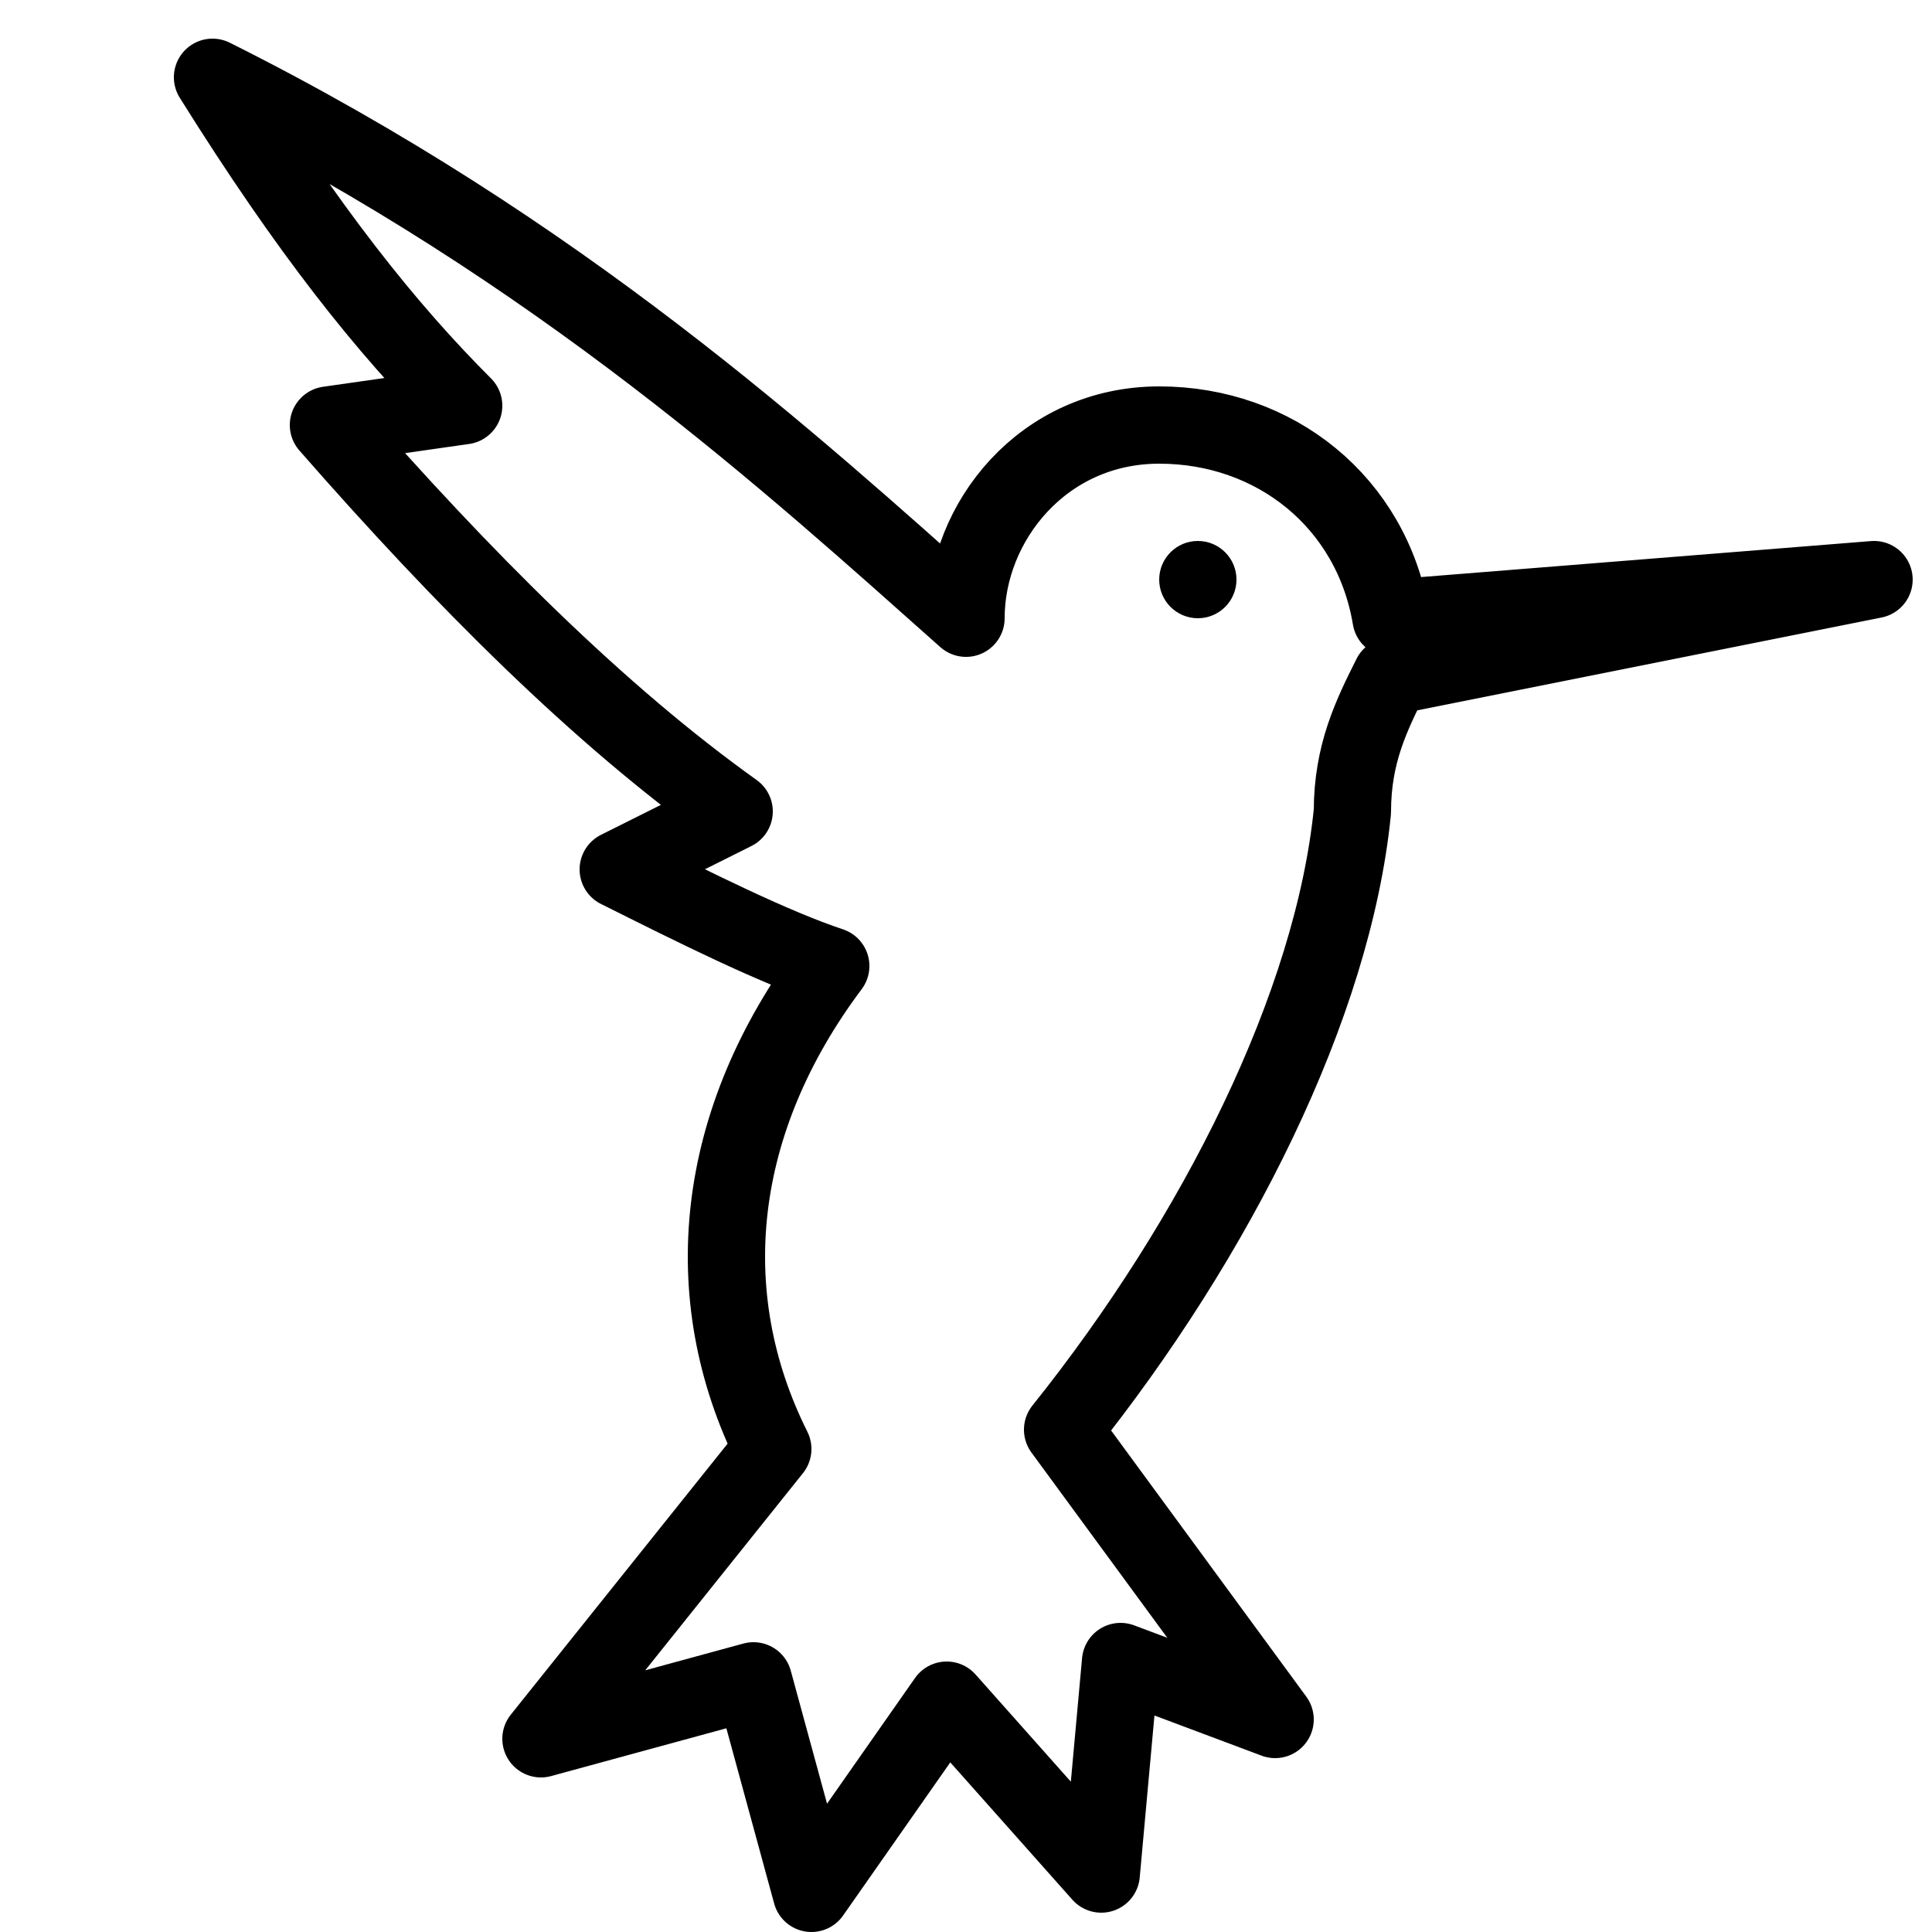
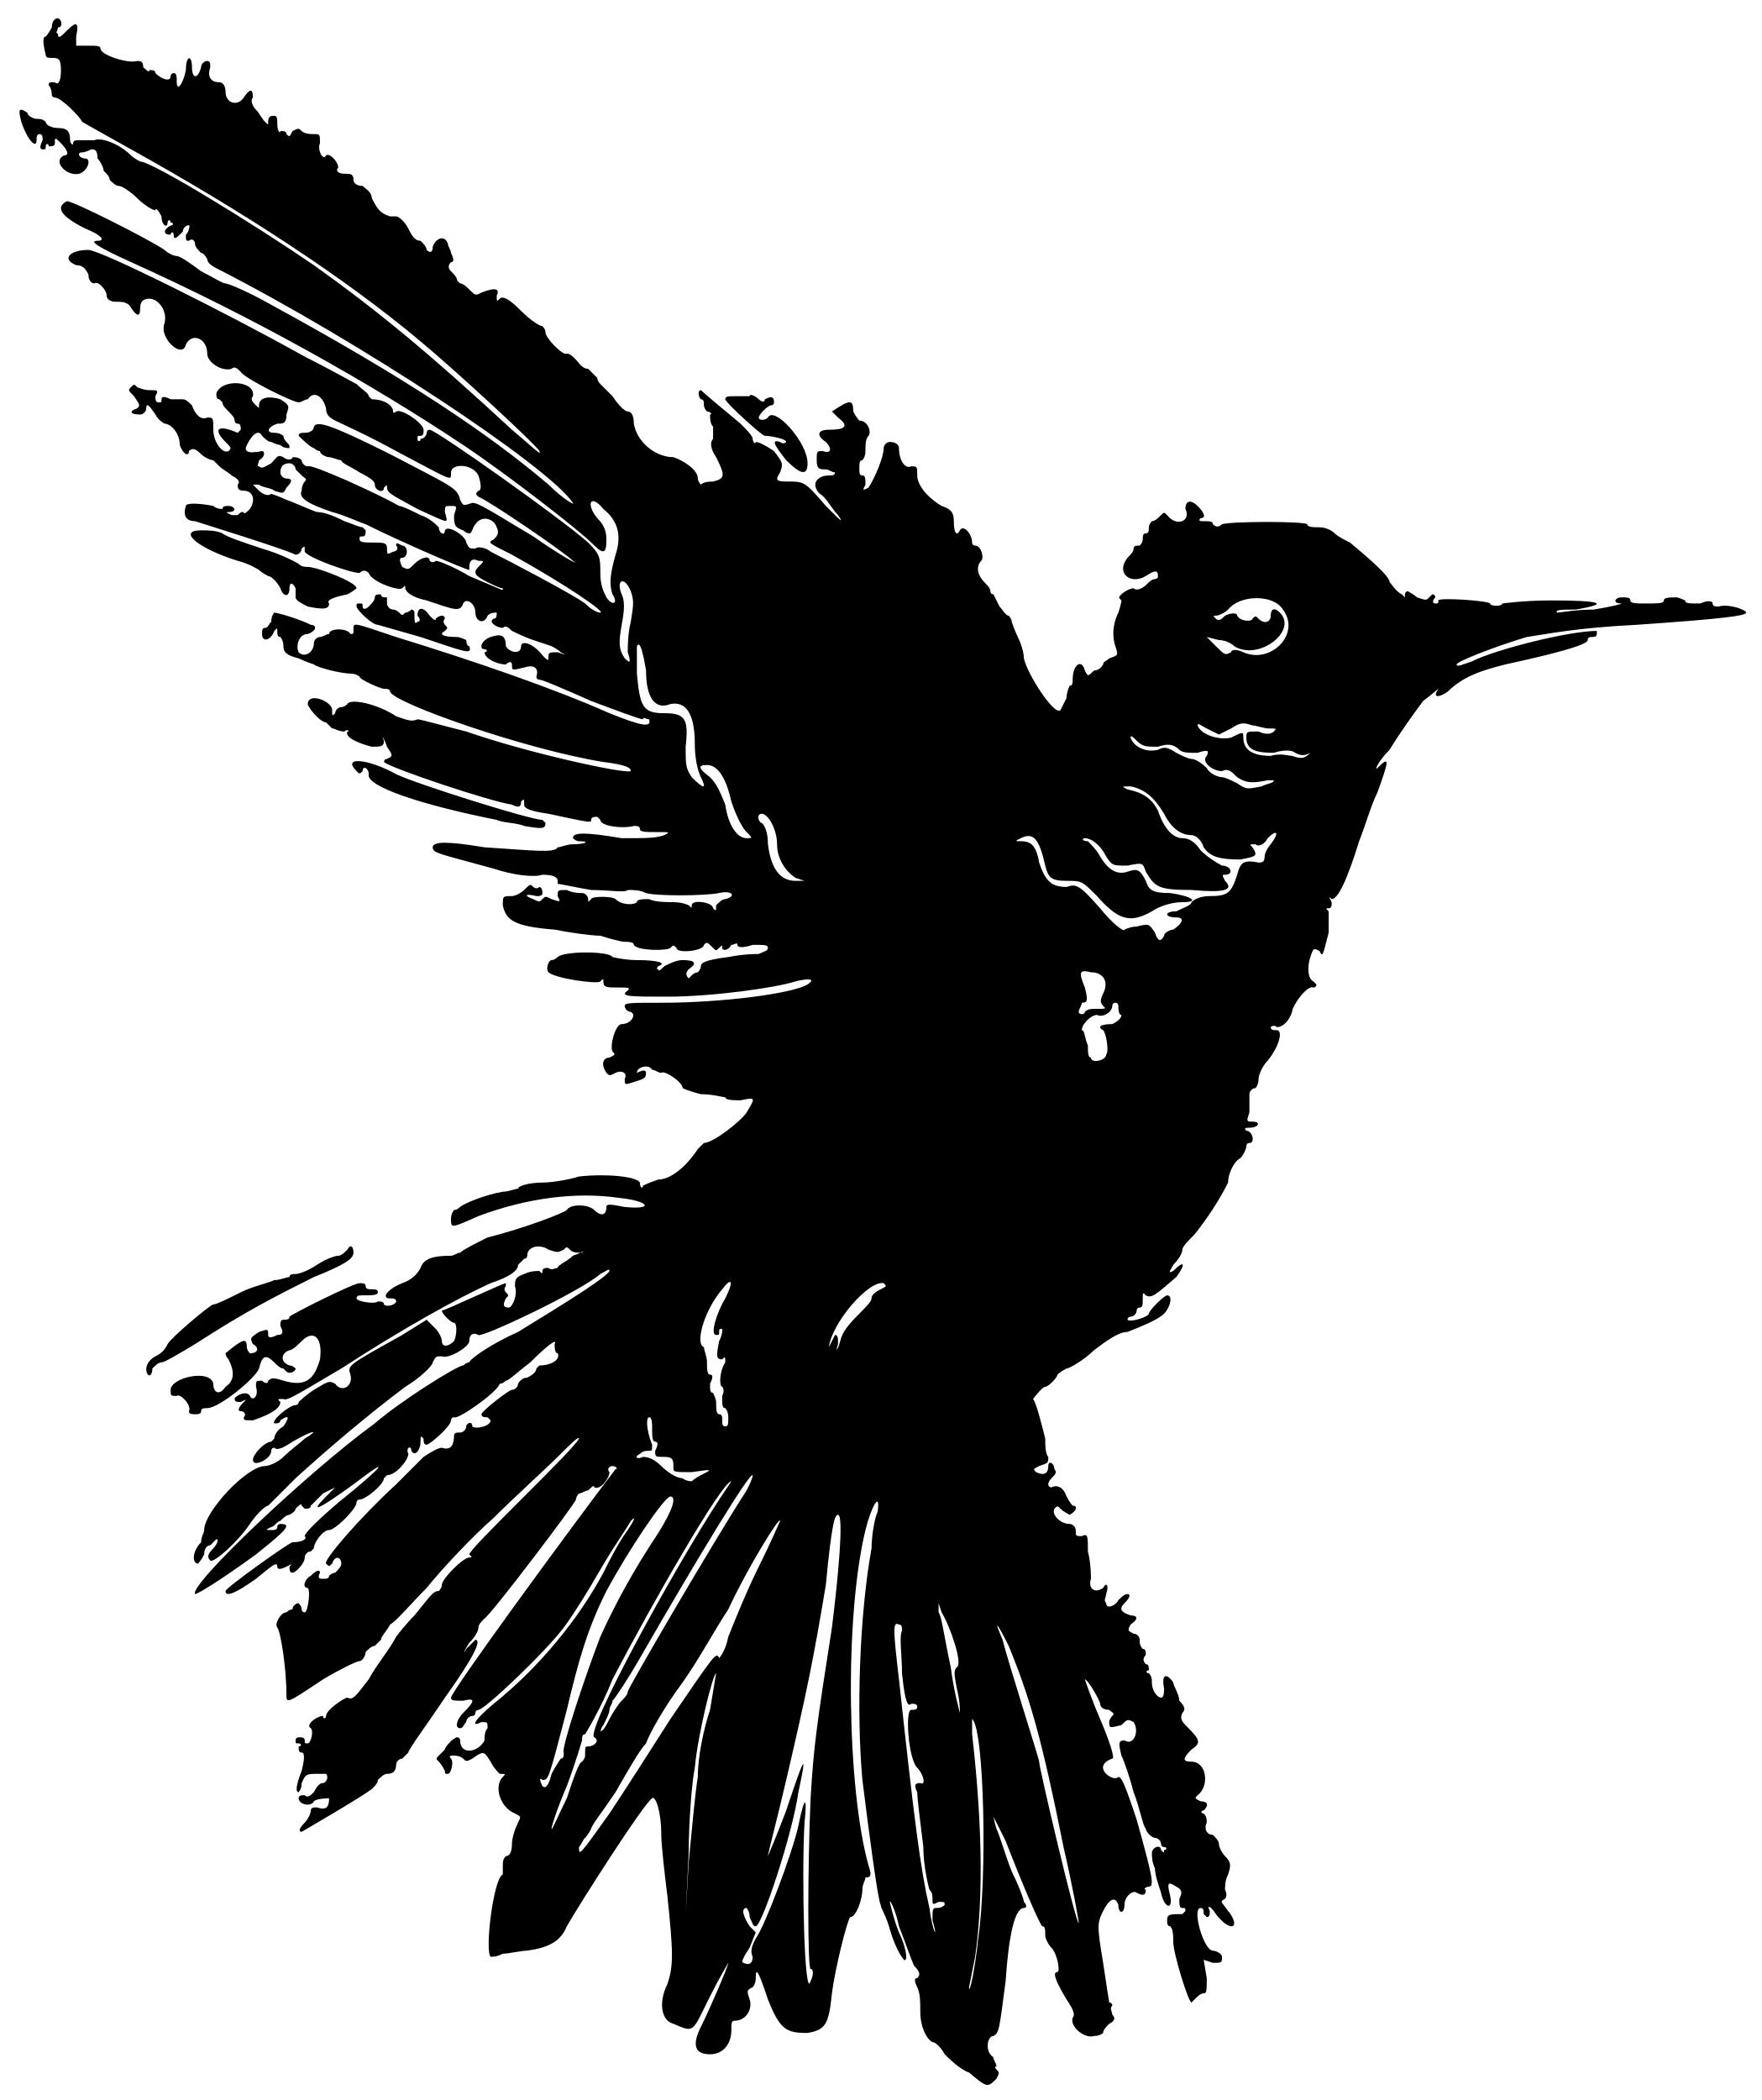
- <svg xmlns="http://www.w3.org/2000/svg" viewBox="0 0 100 100" role="img" aria-label="Colibri Tierradentro">
-   <path d="M97 30 L72 32 C71 26 66 22 60 22 C54 22 50 27 50 32 C41 24 29 13 11 4 C16 12 20 17 24 21 L17 22 C24 30 31 37 38 42 L32 45 C36 47 40 49 43 50 C37 58 36 67 40 75 L28 90 L39 87 L42 98 L49 88 L57 97 L58 86 L66 89 L55 74 C63 64 69 52 70 42 C70 39 71 37 72 35 Z" fill="none" stroke="currentColor" stroke-width="4" stroke-linecap="round" stroke-linejoin="round" />
-   <circle cx="62" cy="30" r="2" fill="currentColor" />
+ <svg xmlns="http://www.w3.org/2000/svg" viewBox="0 0 578 689" role="img" aria-label="Colibri Tierradentro">
+   <path fill="currentColor" fill-rule="evenodd" d="M318 680C315 679 311 675 310 674C309 672 307 670 306 670C304 669 302 665 302 660C302 657 302 654 301 652C300 650 300 649 301 649C302 648 302 647 300 645C299 643 297 637 295 632C294 627 292 623 292 624C292 624 293 629 295 634C297 638 298 643 297 643C297 644 294 640 292 633C291 629 289 626 289 625C288 623 285 600 283 584C281 562 282 530 286 508C286 504 287 498 288 496C289 489 286 494 284 502C277 531 278 587 285 612C286 615 286 616 284 616C284 617 283 618 283 620C283 623 281 629 279 629C278 630 274 646 273 654C272 664 271 666 265 667C258 667 256 666 252 656C249 647 248 645 248 649C248 651 247 652 247 652C245 653 245 653 246 656C247 659 245 663 241 663C240 663 240 664 240 666C240 671 237 674 233 674C228 674 227 671 230 665C233 659 239 645 239 644C239 644 236 649 233 655C227 667 228 667 221 664C217 663 216 657 219 651C221 645 221 641 219 622C218 614 217 605 217 602C217 594 215 589 214 590C211 592 190 625 186 632C184 637 180 639 173 640C171 640 167 641 165 641C163 642 162 642 161 642C159 640 162 616 165 615C165 615 165 614 165 612C165 611 165 610 166 609C167 609 168 608 168 605C168 603 169 600 170 598C171 596 171 596 169 595C164 593 162 586 165 583C166 582 166 582 164 582C163 581 162 580 161 578C159 575 159 574 155 577C153 578 153 578 152 577C152 577 151 576 149 576C148 576 147 576 148 577C149 578 148 582 147 582C146 582 146 582 146 581C146 581 145 579 144 578C143 577 143 577 144 576C145 575 146 574 146 574C146 573 149 570 150 570C151 570 151 571 151 571C151 576 157 575 159 571C159 570 159 568 160 567C160 565 160 565 158 565C154 567 156 564 162 559C177 547 190 531 198 516C200 512 203 506 206 502C208 499 209 497 207 499C206 501 201 508 197 515C193 522 188 530 185 534C179 542 159 561 157 561C157 561 156 561 156 562C156 563 155 563 155 563C154 563 153 564 153 565C152 566 152 567 151 567C149 567 150 564 152 562C156 558 156 557 152 558C149 558 148 558 148 557C148 555 186 503 202 482C203 482 202 481 201 481C200 481 199 482 200 483C200 485 197 489 195 488C195 487 194 488 193 489C192 489 191 490 190 490C190 490 189 491 189 492C189 493 161 530 159 531C158 532 157 533 157 534C157 535 156 537 154 539C152 542 152 543 153 541C155 539 156 538 156 538C158 538 156 543 146 557C140 566 134 574 134 575C133 576 132 577 132 577C131 577 130 578 130 579C130 581 129 582 127 582C126 582 125 583 124 584C124 585 123 586 122 587C118 590 99 601 99 601C98 601 98 600 100 598C101 597 102 595 102 594C102 593 103 593 104 593C107 594 108 593 108 590C108 590 104 590 103 591C102 593 98 592 98 590C98 589 99 589 100 589C101 590 102 589 103 588C104 586 105 585 106 585C107 585 108 583 107 582C107 582 105 582 103 582C100 582 100 583 99 585C99 587 98 588 98 588C97 588 97 586 99 581C100 577 100 575 99 575C98 575 98 574 98 573C99 573 99 572 98 572C97 572 97 572 97 571C97 570 98 570 98 570C99 570 100 570 100 571C100 572 100 572 101 572C102 572 103 568 102 567C100 566 104 563 106 563C106 564 107 564 107 563C107 561 113 557 114 557C116 558 117 556 121 551C123 547 128 541 130 537C133 533 136 530 136 530C141 524 142 522 144 522C144 522 145 521 145 520C145 518 152 511 154 511C155 511 155 511 154 510C154 509 162 501 171 492C181 482 189 474 190 472C190 471 187 474 183 478C179 482 169 491 162 498C154 505 144 516 140 521C135 526 130 532 128 533C127 535 125 537 125 538C124 539 123 540 123 540C122 540 121 541 120 542C120 543 119 545 118 545C117 545 111 548 106 551C94 559 94 559 94 556C94 547 92 535 91 534C90 533 92 529 94 529C94 529 95 528 96 528C96 527 97 526 98 526C98 526 99 527 99 528C99 528 99 529 100 529C101 529 102 522 101 521C99 521 100 518 102 517C104 515 105 515 105 516C104 518 105 518 106 518C107 518 108 518 108 517C108 517 109 516 110 516C111 515 112 514 112 513C112 511 110 510 109 513C108 514 108 514 107 513C106 512 118 498 130 487C133 484 137 480 139 478C142 476 144 475 145 475C148 476 149 474 149 471C149 470 150 470 151 470C152 470 153 469 153 468C153 467 155 466 155 468C156 469 161 468 161 466C161 466 160 465 160 465C159 465 158 465 158 464C158 463 167 456 168 456C169 456 170 455 170 454C170 454 171 452 173 452C175 451 176 450 176 449C176 449 177 448 177 448C181 448 184 446 183 444C182 444 182 442 182 441C183 439 180 441 174 447C170 450 167 453 166 453C166 453 165 454 164 454C163 457 150 466 149 465C148 465 148 466 148 466C148 468 141 474 140 474C139 474 139 473 139 472C138 471 138 471 138 473C138 476 136 478 135 476C135 474 133 475 134 477C134 479 130 484 127 484C127 484 126 485 126 485C126 487 120 492 118 492C117 492 117 493 117 493C117 495 110 502 108 502C106 502 103 506 103 508C103 508 102 509 102 509C101 509 100 510 100 511C100 513 97 516 96 516C95 516 95 515 95 514C96 513 96 513 94 514C92 515 91 515 91 514C91 512 89 514 84 518C77 523 74 524 74 522C74 521 95 506 96 506C99 506 101 505 100 504C100 503 104 499 111 493C126 481 129 477 116 487C105 495 101 497 107 491L110 488L106 490C104 492 102 494 102 494C102 495 101 495 100 495C100 495 99 494 99 494C99 493 98 494 97 495C97 496 95 497 95 497C94 497 93 498 92 499C91 499 90 501 89 501C87 502 87 502 89 502C90 502 91 502 91 501C91 500 92 500 92 500C96 500 94 502 84 510C73 518 65 523 64 523C62 520 101 483 123 467C131 460 150 448 152 448C152 448 153 447 154 447C154 446 161 441 170 437C188 426 199 419 200 417C200 416 199 417 197 418C190 424 158 439 157 438C155 437 154 438 154 440C154 442 147 446 145 445C143 445 143 445 142 447C142 448 138 452 133 455C121 464 108 475 97 485C92 490 88 494 88 494C87 494 84 497 82 500C78 506 70 513 69 512C68 511 68 510 70 508C71 507 72 505 71 505C71 505 71 505 70 506C70 506 69 507 69 507C68 507 67 508 67 510C66 512 65 513 65 513C63 513 63 509 66 506C66 504 67 503 67 502C67 496 81 481 87 481C88 481 91 480 93 478C95 476 99 473 100 472C105 469 103 469 96 473C93 475 91 476 90 475C89 475 89 476 89 476C89 478 86 480 84 480C83 480 83 479 83 479C83 477 87 473 89 473C89 473 90 472 90 472C90 471 91 469 93 468C95 465 95 464 92 466C92 467 91 467 90 467C89 466 95 461 97 461C97 461 98 461 98 460C98 460 100 458 103 456C108 453 108 453 110 454C112 457 116 455 115 451C114 448 114 448 132 438L140 433L143 436C144 437 145 439 145 440C145 442 147 442 149 440C150 438 150 434 149 434C148 434 145 431 145 430C146 430 165 421 166 421C166 421 166 422 166 422C165 423 166 424 166 424C167 425 167 425 166 426C165 428 165 429 167 429C168 429 170 425 169 422C169 420 169 419 172 418C174 417 176 417 177 417C178 418 178 418 178 417C178 416 179 416 180 416C181 417 182 416 183 416C183 415 186 414 188 412C191 411 192 410 191 411C189 411 188 411 187 410C186 409 186 409 185 410C183 411 183 411 180 410C177 408 173 409 173 412C173 412 173 413 172 413C172 413 171 414 170 415C170 417 167 419 161 421C150 426 132 436 112 449C100 456 94 460 93 459C91 459 91 459 92 460C92 462 89 464 83 466C80 466 80 466 80 465C81 464 80 463 79 463C78 463 78 462 80 460C81 459 81 459 79 460C78 460 77 460 77 459C77 458 81 456 82 458C83 460 85 458 84 455C84 453 84 453 86 453C87 454 88 454 88 453C89 452 90 452 93 453C100 455 103 453 105 446C106 439 103 436 99 440C98 441 96 443 95 443C92 444 92 447 95 448C96 448 97 449 97 449C97 450 95 451 94 450C94 450 93 449 93 449C92 449 91 448 90 447C87 444 86 445 85 449C84 452 72 462 68 462C67 462 66 462 66 463C66 464 65 464 64 464C63 464 62 464 62 463C63 461 59 457 58 458C56 458 56 458 56 456C56 452 69 449 70 454C70 457 72 458 74 455C77 453 77 450 75 446C74 445 74 444 74 444C80 439 81 439 81 442C81 443 82 444 82 444C85 444 85 442 83 441C82 439 82 439 85 437C88 436 88 436 88 438C88 439 89 439 91 438C93 438 93 437 92 435C92 434 92 433 93 433C94 433 95 433 95 432C96 431 116 421 118 421C119 421 120 421 120 422C120 423 121 423 122 423C123 423 124 423 124 424C124 425 122 425 119 425C118 425 117 425 117 426C117 427 123 428 124 427C125 427 126 427 126 428C127 429 130 428 130 427C130 426 129 426 128 426C125 426 127 423 132 421C135 420 137 418 138 416C139 413 142 412 148 412C149 412 150 411 151 411C152 410 156 408 160 406C172 403 185 398 186 397C187 395 193 395 195 397C197 399 199 399 199 396C199 395 200 395 205 396C215 397 213 394 203 393C189 391 173 393 157 399C148 403 148 403 148 400C148 398 149 397 149 397C150 397 151 396 151 396C152 395 159 392 165 391C167 391 169 390 170 390C170 389 174 388 178 388C181 388 187 387 190 386C199 385 209 386 210 388C210 390 211 390 211 389C211 389 213 388 216 387C220 387 225 383 229 377C230 376 231 375 231 375C234 375 243 368 245 365C248 360 248 360 243 361C241 361 238 361 238 360C237 360 234 359 230 359C226 358 224 357 224 357C224 355 218 351 217 352C216 352 215 351 214 351C213 349 209 350 209 352C208 353 208 353 209 352C211 351 212 351 212 352C212 354 211 354 208 355C205 356 205 356 205 354C206 352 204 351 202 352C200 353 200 353 199 352C197 349 198 347 200 347C202 346 202 346 201 345C200 343 202 336 204 336C207 336 209 333 207 332C206 332 205 331 205 330C205 329 207 329 217 329C237 329 260 326 265 323C268 321 265 321 261 322C255 324 234 327 219 327C207 327 203 327 206 325C207 324 206 324 203 324C199 324 198 324 198 322C198 321 198 321 197 322C196 323 182 321 180 319C179 318 180 315 181 315C182 315 183 314 183 314C185 312 200 312 201 314C201 314 205 315 209 315C216 315 219 316 216 317C216 317 215 318 216 318C216 319 217 318 218 317C220 316 222 315 224 315C228 315 229 316 226 318C225 319 225 320 226 321C226 321 226 321 227 320C227 320 228 319 229 319C229 319 230 318 230 317C230 316 231 315 239 314C244 313 248 313 249 313C251 312 252 312 252 311C252 310 251 310 247 310C244 311 242 311 242 310C242 309 241 310 240 310C239 312 237 312 237 311C237 310 237 310 236 311C235 312 235 312 234 311C232 309 232 309 231 310C231 312 222 313 222 311C221 310 221 310 220 311C219 312 209 312 208 310C208 309 206 309 205 309C204 309 200 308 197 307C194 307 187 306 182 305C169 304 166 302 165 297C165 294 165 294 168 294C169 294 171 293 172 292C174 290 174 290 175 291C175 291 176 292 177 291C177 291 178 291 178 293C178 294 177 294 176 294C172 293 172 294 175 295C177 296 177 296 178 295C179 294 179 294 181 295C184 296 184 296 183 294C183 292 183 292 186 292C188 293 190 293 191 293C192 293 193 294 193 295C193 296 193 296 194 295C194 294 201 294 202 295C204 297 208 297 209 296C209 295 211 295 213 295C215 296 219 296 221 296C224 296 226 297 226 297C227 298 227 298 227 297C227 295 234 296 234 298C235 299 235 299 235 297C236 296 237 295 238 295C242 294 240 292 236 293C231 294 215 294 212 293C210 292 208 292 206 292C205 293 200 292 194 292C188 291 184 290 183 290C183 290 183 289 183 289C183 288 182 287 178 287C175 288 168 287 162 285C144 280 142 280 142 278C142 276 147 276 159 278C175 279 182 280 183 278C184 278 186 277 188 277C192 277 194 276 190 276C189 276 188 275 188 275C188 273 192 273 204 275C213 275 215 275 218 274C220 273 220 273 215 273C212 273 210 273 210 272C210 271 209 271 208 271C204 272 197 271 197 269C197 269 196 268 196 268C195 268 194 268 194 269C194 270 194 270 180 267C173 266 172 265 172 264C172 262 172 262 171 263C171 265 170 265 168 264C161 263 128 252 126 250C126 250 126 249 127 249C129 248 129 248 127 245C126 242 125 241 126 243C126 245 125 245 122 245C118 244 113 242 114 240C115 240 114 239 113 240C111 240 110 239 109 239C108 238 107 237 107 237C105 237 101 232 101 231C101 227 109 230 109 233C109 235 109 235 110 234C110 233 111 232 112 232C113 232 114 231 114 231C115 229 124 231 130 235C133 236 135 237 137 236C138 236 145 238 153 240C173 247 205 254 207 253C207 252 206 251 198 250C173 246 130 231 128 227C128 226 127 226 126 226C125 226 118 223 118 222C118 222 117 221 115 221C112 221 104 219 103 218C103 218 100 217 98 216C94 215 93 214 93 212C93 210 92 209 92 209C91 209 91 208 91 207C91 206 91 206 90 207C89 210 86 211 86 208C86 207 86 206 87 206C88 206 88 205 89 204C89 202 90 201 90 201C91 201 98 203 102 205C104 205 104 207 101 208C98 208 97 212 98 214C100 216 103 214 103 211C103 210 104 209 105 209C106 209 107 208 108 208C108 206 114 206 115 208C116 208 116 208 116 207C116 204 115 204 130 209C156 217 182 226 200 234C210 238 214 239 213 236C212 236 211 235 211 236C210 236 202 233 194 230C185 226 178 223 177 223C176 223 176 222 176 222C177 219 175 218 172 219C168 220 168 220 168 218C168 217 167 217 166 218C163 218 159 216 159 214C160 214 160 213 159 213C157 213 158 210 161 209C164 208 166 208 166 212C167 214 171 215 171 212C171 210 175 211 178 215C180 217 180 217 180 215C180 214 181 214 183 214C186 215 186 215 184 214C183 213 181 212 181 212C181 212 178 211 175 210C172 209 168 207 168 207C167 206 166 205 165 206C163 206 160 204 162 203C163 203 163 202 163 201C162 201 161 201 160 202C159 205 156 204 156 201C156 198 153 196 152 198C151 201 149 200 140 197C135 196 133 194 133 193C133 192 133 192 132 193C131 194 122 191 121 188C120 187 119 187 118 188C115 188 101 183 100 181C100 179 100 179 99 180C99 181 98 182 97 182C93 180 67 172 64 171C61 171 60 169 61 166C61 165 65 165 70 166C71 167 73 167 73 167C73 166 74 166 75 166C77 166 78 168 75 168C74 168 74 168 76 169C77 169 78 169 78 169C79 168 79 168 80 168C80 169 81 168 82 167C84 164 83 161 80 161C78 161 78 160 78 159C79 158 78 157 76 156C75 155 73 154 72 153C71 152 70 151 70 151C69 151 67 150 66 149C64 147 63 147 62 148C62 150 60 149 59 146C59 142 56 139 54 139C54 139 52 138 51 136C49 133 48 132 48 134C48 135 47 136 46 136C43 136 42 135 45 134C46 133 46 133 44 130C42 128 42 128 43 127C44 126 44 126 45 127C45 127 47 128 49 128C52 128 52 128 51 130C51 131 51 132 52 132C53 132 53 132 53 131C53 130 54 130 56 131C57 131 59 131 60 131C61 131 62 132 63 133C64 136 66 138 68 137C70 137 70 137 70 141C70 145 73 149 75 148C76 147 76 147 74 145C70 141 71 139 78 142C78 142 79 141 79 141C79 140 79 139 78 139C77 139 77 138 77 138C77 137 76 136 75 135C74 134 73 133 73 132C73 132 72 131 72 131C71 131 71 130 71 129C73 124 84 125 83 130C82 131 83 132 84 133C85 134 85 134 85 133C85 130 89 130 92 131C95 133 95 133 94 136C94 139 93 139 91 139C88 140 87 142 90 142C92 142 93 143 93 143C93 144 94 145 94 145C95 146 95 146 95 147C94 147 93 147 92 146C91 146 89 145 89 145C88 145 87 144 86 143C85 141 83 142 81 146C80 148 81 149 86 148C87 148 87 150 85 151C85 152 84 153 85 153C86 154 87 153 89 152C91 150 91 149 93 150C94 151 96 151 96 150C97 150 98 150 99 151C99 152 100 153 101 153C102 152 124 162 131 166C132 166 136 168 138 169C141 170 143 172 144 173C144 175 146 176 146 174C147 172 153 176 153 178C154 180 154 180 156 180C157 179 160 180 161 181C167 184 188 195 192 198C194 200 196 201 197 201C199 201 186 192 168 182C160 178 160 178 162 177C163 176 164 175 163 173C162 170 158 169 156 172C155 173 155 175 154 175C154 175 153 175 152 174C149 173 149 172 149 169C150 166 150 166 148 166C146 166 146 166 146 168C147 172 148 172 137 167C130 163 127 162 127 160C127 159 127 159 126 160C126 162 123 161 123 159C123 158 122 157 118 155C115 153 112 152 112 151C111 151 109 150 108 150C107 150 105 149 105 148C104 148 103 147 103 147C102 147 98 143 98 143C98 142 99 142 100 142C102 142 103 141 103 140C104 138 108 139 128 149C149 160 150 160 151 164C152 166 152 166 155 165C157 165 160 167 175 176C185 183 191 186 188 184C185 181 160 164 157 163C156 162 156 162 157 161C158 161 158 159 157 156C155 152 148 152 148 155C148 158 149 158 130 148C121 143 112 139 110 138C108 137 107 136 107 134C106 130 103 128 101 131C100 131 99 132 98 132C96 132 80 124 79 122C78 121 77 120 76 121C73 122 68 119 68 116C68 111 63 109 61 113C60 118 52 111 54 106C55 102 52 98 49 98C47 98 46 99 46 101C46 104 45 104 43 101C42 99 40 99 38 99C36 99 35 98 35 97C35 95 32 92 31 93C30 93 29 92 29 90C28 88 27 87 25 87C20 85 23 82 29 82C33 82 75 103 100 117C108 121 115 125 117 126C119 128 121 129 121 130C121 130 122 131 122 131C126 131 129 133 129 135C129 135 129 136 130 135C132 134 139 139 139 141C139 142 139 143 138 143C137 143 137 143 137 144C137 145 138 145 138 144C139 144 140 143 140 142C140 142 140 141 141 141C143 141 184 170 193 178C197 182 197 183 197 188C197 192 198 194 199 196C201 199 203 198 201 195C200 192 200 189 202 182C204 176 203 171 198 167C194 162 192 165 196 170C198 172 199 174 199 177C199 182 198 182 194 178C190 174 167 156 152 146C122 126 83 104 43 86C32 81 29 79 32 79C35 79 33 77 28 75C20 71 18 68 22 66C24 66 48 78 54 82C55 83 57 84 58 84C59 84 62 86 66 89C70 91 73 93 74 93C75 93 82 96 89 100C133 124 160 142 180 159C185 164 189 166 188 165C180 153 118 112 71 88C69 87 68 86 68 85C68 85 67 83 66 83C65 82 64 81 64 80C64 79 63 78 62 79C61 79 61 79 61 77C62 76 62 75 62 75C63 73 60 74 60 76C58 78 57 79 57 77C57 76 56 76 56 77C53 77 54 75 56 74C57 74 57 73 56 73C56 72 55 72 55 73C55 75 53 74 53 71C52 69 51 68 51 69C50 69 47 67 45 65C43 63 40 61 39 61C38 61 37 60 36 59C36 58 35 57 34 56C34 55 33 53 32 52C32 49 31 49 30 49C28 50 27 50 27 50C25 50 26 52 28 52C30 52 29 56 26 57C22 58 17 53 21 51C23 51 22 49 20 47C18 45 18 45 18 47C18 48 17 48 16 48C16 47 15 47 15 48C15 49 15 49 14 49C13 49 13 48 14 46C14 45 14 44 13 44C12 44 12 45 12 46C12 49 9 46 7 40C6 36 6 35 9 37C9 38 11 39 12 39C13 39 14 39 15 40C15 41 17 42 19 42C22 42 23 43 23 46C23 47 24 48 24 47C24 46 25 46 26 46C27 46 29 46 31 46C33 45 39 47 43 51C44 52 46 53 46 53C50 53 84 74 103 87C124 102 141 116 168 141C174 146 178 150 177 148C176 146 150 122 138 112C113 91 79 69 43 49C34 44 27 40 27 40C26 38 20 32 18 32C18 32 17 32 17 31C17 31 17 29 16 28C16 27 16 27 18 27C19 28 20 27 20 23C20 19 19 19 17 19C16 19 15 19 15 18C14 14 14 12 15 12C15 12 16 11 17 9C17 7 18 6 19 6C20 6 21 9 19 9C19 10 18 11 19 11C19 13 20 12 22 10C25 7 26 7 25 12L25 15L29 15C32 15 33 15 33 16C33 18 42 21 45 20C46 20 47 20 47 22C48 23 49 24 49 23C50 23 51 23 51 24C53 26 56 27 56 25C56 25 56 24 57 24C58 24 58 25 58 27C58 30 60 28 61 23C61 18 63 18 63 22C63 26 65 26 66 22C66 21 67 20 68 20C69 20 69 21 69 22C68 25 69 27 72 27C73 27 74 28 74 30C74 34 78 35 80 32C82 29 83 29 83 32C82 33 83 35 84 36C85 37 86 39 87 40C88 41 88 41 88 40C88 38 89 38 90 38C91 38 91 39 91 41C91 43 92 44 92 43C93 43 94 43 94 44C95 45 95 45 96 43C98 42 98 42 99 43C100 44 102 44 103 44C105 44 105 44 105 47C104 49 106 53 107 51C108 50 111 53 111 55C110 56 111 57 113 57C115 57 116 57 116 59C116 60 117 61 119 61C120 62 122 63 122 65C124 69 125 70 128 71C128 71 129 71 130 71C131 71 133 73 134 75C135 77 136 79 138 79C139 80 140 81 140 82C141 83 142 83 142 81C143 78 146 77 147 80C147 81 148 82 148 83C149 85 149 86 148 86C147 87 147 88 148 89C149 90 150 91 150 92C150 92 151 93 151 93C152 93 153 94 154 95C156 97 156 97 158 96C163 94 164 95 163 97C163 99 163 99 164 98C165 97 167 98 171 102C174 105 177 107 178 107C178 107 179 108 179 109C179 111 185 117 186 116C187 116 188 117 189 118C190 119 191 121 193 121C194 122 195 123 196 124C196 125 197 126 197 126C197 126 199 128 201 130C203 133 205 135 206 135C207 135 208 136 208 139C209 145 215 150 221 150C224 151 229 154 229 157C229 158 230 159 230 159C231 158 233 158 234 158C238 157 238 156 235 150C233 147 233 145 234 144C234 142 234 141 234 140C233 139 233 137 233 136C234 136 233 135 232 135C232 135 231 134 231 133C231 132 231 131 230 131C229 130 229 128 230 128C231 129 237 134 243 139C245 141 247 143 247 144C247 145 248 146 248 145C249 145 251 146 254 148C257 152 257 152 256 155C254 158 255 158 260 158C264 158 265 159 271 166C276 171 277 172 275 169C273 167 271 163 269 162C266 159 268 156 272 156C273 156 274 156 274 155C273 155 272 154 271 154C269 154 268 154 268 151C268 148 268 148 270 148C273 149 273 147 271 145C268 143 268 141 272 141C277 141 279 140 275 137C274 136 273 135 273 135C279 131 280 131 280 135C281 137 282 138 282 138C285 138 286 142 285 143C284 144 284 146 284 148C284 150 283 151 283 151C282 151 282 152 282 154C282 155 282 156 283 156C284 156 284 157 284 159C283 161 283 161 285 160C287 157 290 150 290 147C290 146 291 145 292 145C294 145 295 146 295 147C295 151 297 154 299 153C301 153 301 153 301 156C301 159 304 163 309 166C312 167 313 168 313 171C313 175 314 176 315 174C316 172 319 175 319 178C319 178 319 179 320 179C322 179 323 183 322 184C320 186 321 189 323 191C324 192 325 193 325 194C325 194 325 195 326 195C326 195 327 197 328 199C329 200 330 202 331 202C331 202 332 203 332 204C332 204 333 207 334 209C335 211 336 214 336 216C337 221 346 235 348 233C348 233 349 231 350 229C350 227 351 225 351 225C352 225 352 224 352 223C352 218 355 216 356 220C357 222 357 222 359 220C361 220 362 218 362 218C362 217 363 217 364 216C367 215 367 215 366 212C365 209 365 205 367 201C368 198 368 197 368 197C367 196 367 196 368 195C369 194 371 193 372 193C373 194 375 193 376 192C377 191 378 190 379 190C379 190 380 190 380 189C380 187 379 187 376 189C371 192 366 188 370 183C371 182 372 181 372 180C372 179 373 179 374 179C374 179 375 178 375 177C375 176 375 175 376 175C377 175 377 174 377 173C377 172 378 171 378 171C379 171 380 170 381 169C382 168 382 168 383 169C386 173 391 171 389 167C389 164 391 164 393 166C395 168 396 170 394 170C393 171 394 171 395 171C397 171 398 171 398 172C399 173 400 173 401 172C404 171 428 171 429 172C429 173 431 173 433 173C435 173 437 174 438 175C439 176 441 177 443 178C449 183 456 189 456 191C457 192 458 194 460 195C462 197 462 197 461 196C461 195 461 194 462 194C462 194 464 195 465 196C468 197 468 197 469 196C469 196 470 195 470 195C471 195 471 196 471 196C470 197 470 198 471 198C472 198 472 198 472 197C472 196 488 197 489 198C489 199 493 199 493 198C493 198 500 197 509 197C525 197 529 198 517 200C513 200 510 200 511 201C512 201 517 200 523 200C529 199 533 198 532 198C529 198 530 196 532 196C534 196 535 196 535 197C535 198 537 198 540 198C544 198 546 198 546 197C546 196 548 196 550 196C551 196 553 197 553 197C553 198 554 198 558 198C560 197 562 197 562 198C562 199 563 199 564 199C567 198 573 200 573 201C573 202 566 203 537 205C517 206 508 208 501 209C491 212 478 217 478 218C478 219 480 218 483 217C491 213 515 207 524 207C524 207 524 207 524 208C524 209 523 209 522 209C522 209 521 209 521 210C521 211 517 213 494 218C486 220 480 222 475 227C472 229 470 229 472 226C473 225 471 227 467 230C464 234 459 241 456 246C452 250 451 253 452 252C456 248 456 249 452 260C450 264 448 271 446 276C442 289 439 295 437 295C436 294 436 294 437 296C437 297 437 298 436 298C435 298 435 298 436 299C436 299 436 301 436 306C434 314 434 314 433 312C431 311 431 311 430 314C429 317 429 321 431 322C431 322 432 323 432 323C432 324 431 324 431 324C429 323 424 330 424 332C423 335 421 337 419 337C418 336 417 337 417 337C417 338 418 338 419 338C421 338 420 343 416 348C414 350 413 353 413 354C413 356 412 357 412 357C411 357 410 358 410 359C410 360 410 363 410 365C409 368 409 368 411 368C414 368 413 370 410 370C409 370 408 370 409 371C411 371 412 375 410 375C409 375 409 376 409 376C409 377 408 379 407 380C405 381 403 385 403 388C400 394 396 400 392 405C390 407 388 409 388 410C388 411 387 413 385 415C384 417 383 418 385 417C389 413 389 415 386 419C379 425 378 426 376 425C375 424 375 424 375 426C375 428 375 429 374 429C373 429 373 430 373 430C373 431 372 432 371 432C371 432 370 432 370 433C371 434 377 432 377 431C377 430 382 425 383 425C385 425 384 429 382 431C380 433 375 435 370 437C367 437 363 440 359 443C356 446 351 449 350 449C348 450 347 451 347 451C347 452 344 455 343 455C342 455 339 459 339 459C340 460 342 468 343 472C343 474 343 477 344 478C344 480 344 480 341 481C339 482 339 482 340 483C342 484 344 484 344 481C344 479 346 480 346 482C347 483 346 484 346 484C345 485 344 486 344 487C344 487 344 488 345 488C347 487 349 488 350 491C351 493 352 494 352 494C354 494 353 496 351 497C351 497 349 496 348 495C347 494 347 494 346 495C345 497 348 500 351 500C352 500 353 501 353 502C353 504 353 504 355 504C357 503 357 504 357 509C358 513 358 517 358 518C357 521 359 523 362 521C363 519 364 520 363 523C363 524 362 525 363 526C363 528 366 527 367 525C368 524 369 523 370 523C371 523 371 524 369 526C367 528 368 529 371 530C373 530 374 531 371 533C370 535 370 535 372 536C373 536 374 537 374 538C374 539 374 540 375 541C376 541 376 542 376 543C375 544 375 545 376 546C377 546 377 547 377 548C376 548 376 549 377 549C378 550 378 551 378 552C378 555 380 557 381 557C382 557 382 555 382 554C381 549 383 549 385 552C385 553 387 556 387 558C389 560 389 561 388 562C387 564 388 565 390 567C394 571 394 572 391 574C388 577 388 578 391 578C396 578 397 586 393 589C392 590 392 590 394 591C396 591 397 592 395 594C394 594 394 595 395 595C396 596 396 597 396 598C395 600 396 602 398 602C399 603 400 604 400 605C400 606 401 608 402 609C404 611 404 612 403 615C402 617 402 619 402 620C403 622 402 623 402 623C400 624 401 624 403 627C404 628 405 630 405 631C405 633 402 632 399 628C397 625 396 625 397 627C397 628 397 629 396 629C396 629 395 628 395 628C395 627 395 626 394 626C391 626 395 640 398 640C399 640 401 641 401 642C401 644 401 644 398 644L395 643L396 649C396 653 396 654 395 654C394 654 393 655 392 656C392 656 391 657 391 657C390 657 385 641 385 637C385 635 385 633 384 632C383 632 383 631 383 630C383 628 384 628 388 628C388 628 389 627 389 627C389 626 389 626 388 626C387 626 387 625 387 623C388 621 388 620 386 619C383 617 383 618 384 622C385 627 382 626 381 621C380 618 379 615 379 613C378 611 378 609 378 608C378 606 381 605 381 607C382 608 382 608 382 607C383 607 383 606 382 606C381 606 381 605 381 605C381 604 380 603 379 603C378 603 376 601 376 600C375 599 374 593 372 588C371 584 369 578 368 576C367 572 367 571 369 571C372 573 374 568 372 565C370 564 370 564 368 566C364 567 364 567 364 565C364 564 365 563 365 563C366 562 365 562 364 561C362 561 361 560 361 559C361 558 357 551 356 551C356 551 358 557 361 564C364 571 366 577 365 577C362 578 361 580 363 582C364 583 366 584 367 583C368 583 369 585 373 597C378 615 379 619 377 619C376 619 375 620 376 620C376 622 375 622 373 621C372 620 369 622 369 625C369 628 367 628 367 625C366 622 364 623 362 627C360 631 360 632 362 644C363 651 364 657 364 657C365 657 365 658 365 658C364 659 365 660 365 661C366 662 366 663 364 664C363 665 362 666 362 667C362 667 361 668 359 668C356 669 351 665 352 662C353 661 352 659 350 656C347 651 345 647 347 647C348 647 347 641 345 639C344 638 343 636 343 635C343 633 343 632 342 632C341 631 335 617 330 604C328 600 326 596 326 596C326 595 326 597 327 600C328 602 330 609 332 614C334 618 336 623 336 624C337 625 337 626 336 626C333 626 331 635 330 650C328 665 328 667 326 668C324 668 323 673 326 675C326 676 327 677 327 678C326 678 327 679 327 679C328 680 328 680 327 682C324 685 324 685 318 680ZM321 636C324 616 323 567 319 564C319 564 319 566 319 569C322 595 323 621 320 642C319 647 318 652 318 652C318 655 320 646 321 636ZM266 646C265 646 265 613 266 590C267 573 268 566 273 534C275 518 277 497 275 497C274 497 273 499 271 520C267 544 265 554 258 584C255 597 252 608 252 609C252 609 255 602 258 594C264 576 265 574 262 588C260 602 250 632 248 632C247 632 247 631 246 629C246 627 245 626 245 626C243 626 244 629 246 632L248 634L246 639C244 642 243 644 244 644C246 645 247 644 247 642C246 640 247 638 248 636C251 632 260 608 262 599C264 589 265 589 264 598C263 616 264 657 266 650C267 648 267 646 266 646ZM306 630C306 627 306 626 307 626C308 626 309 626 310 625C310 624 310 624 308 624C306 625 306 625 306 623C306 622 306 621 305 620C305 620 303 613 303 606C302 598 301 590 301 588C300 586 300 585 302 585C304 586 303 582 301 580C298 577 297 561 299 561C300 561 301 561 301 560C301 559 300 559 299 559C298 560 297 559 296 549C296 543 295 537 296 535C296 534 296 533 295 533C293 532 293 534 295 551C300 597 302 613 305 626C306 634 308 637 306 630ZM349 606C342 571 338 557 331 540C327 532 326 531 329 538C331 546 341 577 341 578C341 580 353 631 354 631C354 630 352 619 349 606ZM229 583C229 576 231 567 233 561C234 555 235 549 235 549C234 549 229 569 228 580C227 585 226 598 226 608L225 628L226 611C227 601 228 589 229 583ZM200 595C204 589 213 575 220 564C235 542 235 542 236 544C236 544 238 542 239 537C241 532 245 522 249 514C253 506 256 499 256 499C256 497 245 515 239 528C235 534 229 545 224 552C218 560 213 569 212 572C210 574 206 581 202 588C198 594 194 599 194 600C193 602 192 603 192 603C191 604 191 605 190 606C190 609 190 609 200 595ZM191 578C191 578 192 577 192 576C192 573 192 573 193 573C195 573 197 571 195 570C192 568 221 515 236 492C238 489 240 486 240 486C237 486 214 526 201 551C197 561 192 569 192 569C191 569 191 570 191 571C191 571 189 578 186 586C183 593 181 599 181 600C181 601 183 596 186 590C188 584 190 578 191 578ZM184 577C185 577 185 576 185 575C184 574 192 550 197 537C202 526 208 515 216 503C221 495 222 491 220 491C218 491 206 509 199 522C193 534 190 544 186 561C180 584 180 584 178 584C177 583 177 584 178 586C179 587 180 586 181 582C182 580 184 577 184 577ZM200 564C201 562 203 559 204 558C205 557 206 556 206 555C206 554 234 506 245 489C246 487 247 485 247 484C246 483 229 511 210 544C206 551 202 557 201 558C201 559 200 560 200 561C200 562 199 564 198 566C197 567 197 569 197 568C198 568 199 566 200 564ZM314 554C313 549 313 548 314 547C316 546 312 534 309 529L308 526L308 529C309 530 310 538 312 547C313 555 315 562 315 562C315 561 315 558 314 554ZM230 484C234 482 234 482 227 483C222 483 221 483 221 482C221 479 221 478 218 478C215 478 215 478 215 476C216 474 216 473 215 473C214 473 214 471 214 469C214 467 214 465 213 465C212 465 212 469 214 474C214 476 214 476 213 476C212 476 211 476 210 477C208 478 209 479 211 478C213 478 215 479 217 481C219 483 222 485 224 485C225 486 227 486 227 486C227 486 228 485 230 484ZM239 465C239 463 238 462 238 462C237 462 237 461 237 458C238 456 237 455 237 455C236 455 236 450 238 447C238 445 238 445 237 446C235 446 235 445 236 440C237 438 237 437 237 436C236 436 236 436 236 437C236 438 236 438 235 438C233 438 235 431 238 426C241 420 240 419 237 423C231 430 228 441 231 442C231 443 232 445 232 447C232 449 232 451 233 451C234 451 234 452 233 454C233 456 233 457 234 457C234 457 235 459 235 460C235 462 235 464 236 464C237 464 237 465 237 466C237 467 237 468 238 468C239 468 239 467 239 465ZM48 449C48 448 49 446 51 445C53 444 54 443 55 441C56 439 69 428 70 428C71 428 75 426 79 424C83 422 88 421 90 420C92 420 94 419 95 419C95 418 96 418 97 418C98 418 101 417 104 415C107 413 110 412 111 412C112 412 113 411 114 410C115 408 116 409 116 411C116 413 113 415 103 419C91 425 81 430 64 441C59 444 54 447 53 447C52 447 51 448 50 449C50 452 48 452 48 449ZM274 438C275 438 275 439 275 441C274 444 275 443 276 439C277 436 280 433 282 431C284 429 286 427 286 426C286 425 287 424 289 423C291 422 291 422 290 421C285 420 273 434 272 442L271 446L272 442C273 440 274 438 274 438ZM363 346C364 345 363 339 362 338C360 337 361 336 365 336C367 335 368 334 368 333C367 333 367 331 367 330C367 330 367 329 366 329C365 329 365 330 365 330C365 332 362 334 360 333C358 333 355 336 355 338C356 338 356 341 357 343C357 345 357 347 358 347C358 349 363 348 363 346ZM356 332C357 331 358 331 360 331C363 331 363 331 362 330C361 329 361 328 362 326C364 322 362 319 358 319C354 318 354 319 356 324C357 328 357 329 355 329C355 330 354 331 354 332C354 333 356 333 356 332ZM385 305C388 303 389 301 386 301C382 301 382 299 386 299C388 298 391 297 391 296C392 295 394 294 397 294C403 294 404 293 406 287C407 283 408 282 413 283C414 283 415 283 415 281C415 280 416 278 417 277C420 273 419 272 416 275C415 277 413 278 412 277C410 277 410 277 411 278C413 281 412 281 407 282C400 282 397 281 395 278C394 275 392 274 391 274C387 274 384 271 382 267C379 262 376 259 371 258C368 258 368 258 370 259C375 260 378 262 380 266C382 272 385 275 388 275C390 275 392 276 394 279C396 281 399 283 401 284C404 284 405 287 402 287C401 287 401 287 402 289C405 292 402 293 391 292C380 292 379 291 376 286C375 283 375 283 370 284C365 284 365 284 363 281C361 277 358 275 356 275C355 275 355 276 357 276C358 277 360 279 361 281C364 286 367 287 370 286C373 285 374 285 376 289C377 292 378 293 384 293C391 294 394 296 388 296C385 296 381 297 378 299C371 303 367 302 360 294C355 289 355 289 350 289C345 289 344 288 343 284C341 275 339 273 335 275C333 276 333 276 335 276C338 276 340 277 341 283C343 289 345 291 350 291C353 290 354 290 361 298C365 303 369 306 369 305C369 305 371 304 373 304C377 303 377 303 379 306C380 309 381 309 382 307C382 306 384 305 385 305ZM261 288C258 286 255 282 255 277C255 272 252 267 250 267C248 267 249 270 250 270C251 271 252 273 252 277C253 285 256 289 261 289L264 289L261 288ZM245 273C244 272 242 269 240 263C238 254 235 251 232 251C229 251 229 252 233 255C235 257 236 259 238 264C239 271 242 275 245 275C247 275 247 275 245 273ZM172 271C170 270 165 270 163 269C138 264 120 258 121 254C121 252 119 251 119 253C118 254 118 254 117 253C112 248 121 249 130 254C136 257 174 269 178 269C178 269 179 270 179 270C179 272 178 272 172 271ZM414 258C416 257 418 257 418 256C419 256 418 256 416 256C411 257 409 257 406 255C404 253 403 252 401 253C398 253 394 250 396 248C397 246 396 246 393 247C390 247 388 247 387 246C385 244 383 244 380 245C376 245 375 245 373 243C372 242 371 241 371 242C372 245 376 247 380 246C382 245 383 245 386 247C388 248 390 249 391 249C392 249 394 250 396 252C397 254 400 255 401 255C402 255 404 256 406 257C409 259 409 259 414 258ZM230 255C229 253 228 249 228 244C228 234 225 230 220 231C215 233 212 229 212 220C211 214 210 210 209 212C209 212 209 216 209 221C210 232 211 234 218 234C225 234 226 236 225 245C225 251 225 252 227 255C231 259 232 259 230 255ZM430 247L432 245L430 247C428 248 427 248 425 247C424 246 421 246 418 247C412 247 409 246 409 242C409 240 409 240 413 240C415 241 417 241 418 240C419 239 419 239 416 239C415 239 412 238 411 238C408 237 407 237 404 239L400 241L396 239C394 238 393 237 393 238C394 241 400 243 404 242C408 240 408 240 408 242C408 246 411 248 417 248C420 247 423 248 424 248C427 249 428 249 430 247ZM206 214C206 212 206 208 207 204C208 198 208 197 207 194C205 189 202 190 204 195C205 197 205 200 204 205C203 211 203 213 205 216C207 218 207 217 206 214ZM404 214C404 213 406 213 408 214C417 218 427 208 421 200C418 195 407 195 403 200C402 201 400 202 399 202C398 202 398 202 399 203C400 204 401 203 402 202C404 201 406 201 406 202C407 204 411 204 411 203C412 202 412 202 413 203C415 205 417 204 417 202C417 200 418 199 420 201C426 207 413 217 405 212C404 211 402 210 400 210L396 209L399 212C402 215 402 215 404 214ZM138 209C131 207 124 205 124 205C122 205 117 200 117 199C117 198 117 198 118 198C119 198 119 198 119 199C119 200 120 200 121 199C122 198 123 197 123 196C123 195 124 195 125 195C125 196 126 196 127 196C127 196 127 197 127 198C127 199 128 200 129 200C130 200 131 201 131 201C132 202 132 202 133 201C134 201 135 200 135 200C136 200 136 201 136 201C136 204 136 205 137 204C138 204 138 203 137 202C137 199 139 199 141 202C142 203 143 204 143 203C143 203 144 202 145 202C146 202 146 203 146 203C145 204 146 205 146 205C147 206 147 206 146 207C144 208 145 209 150 209C151 209 153 210 153 210C153 210 153 212 154 212C155 215 153 214 138 209ZM101 199C99 198 97 197 97 196C97 195 97 194 97 193C96 191 95 191 95 193C95 196 93 196 92 193C91 191 89 189 88 189C86 188 85 187 85 187C85 187 82 185 78 184C65 180 58 174 66 174C68 174 71 174 73 175C74 176 80 178 86 180C93 182 98 185 98 185C99 186 100 186 101 186C104 186 117 191 117 193C117 193 116 194 114 195C109 196 107 197 108 198C108 200 106 200 101 199ZM165 193C164 193 162 192 160 191C156 189 155 188 157 186C159 184 159 184 157 184C155 183 154 184 154 186C154 186 154 187 154 187C153 187 132 178 120 172C117 171 113 169 109 168C100 165 98 163 99 161C99 159 100 158 100 158C101 157 100 157 99 156C98 155 97 154 97 154C97 153 96 152 95 152C93 152 92 153 92 155C92 156 93 157 94 157C96 157 96 158 94 160C93 162 93 162 90 161C89 160 86 160 85 159L83 159L85 161C86 162 88 163 89 162C89 162 92 163 94 164C97 165 101 167 104 168C107 168 111 170 113 171C116 172 118 173 119 173C119 173 120 174 120 174C120 175 120 176 119 176C118 176 118 176 118 177C118 178 120 178 122 178C126 178 127 178 127 180C127 182 127 182 129 181C130 181 131 180 130 179C130 178 130 178 132 179C134 179 134 183 132 183C131 183 131 184 132 186C134 187 134 187 136 185C138 183 141 182 141 184C141 184 142 185 143 184C144 184 149 186 154 189C166 194 165 194 165 193ZM258 151C254 146 253 144 256 145C257 146 258 145 258 145C258 144 253 143 251 143C250 143 238 132 238 131C238 130 239 130 241 130C243 130 245 130 246 130C246 129 248 130 249 131C250 132 251 132 251 131C253 130 254 130 254 132C254 132 254 133 253 133C252 133 249 136 249 137C249 138 251 138 252 137C254 133 265 145 265 152C265 156 263 156 258 151Z" />
</svg>
